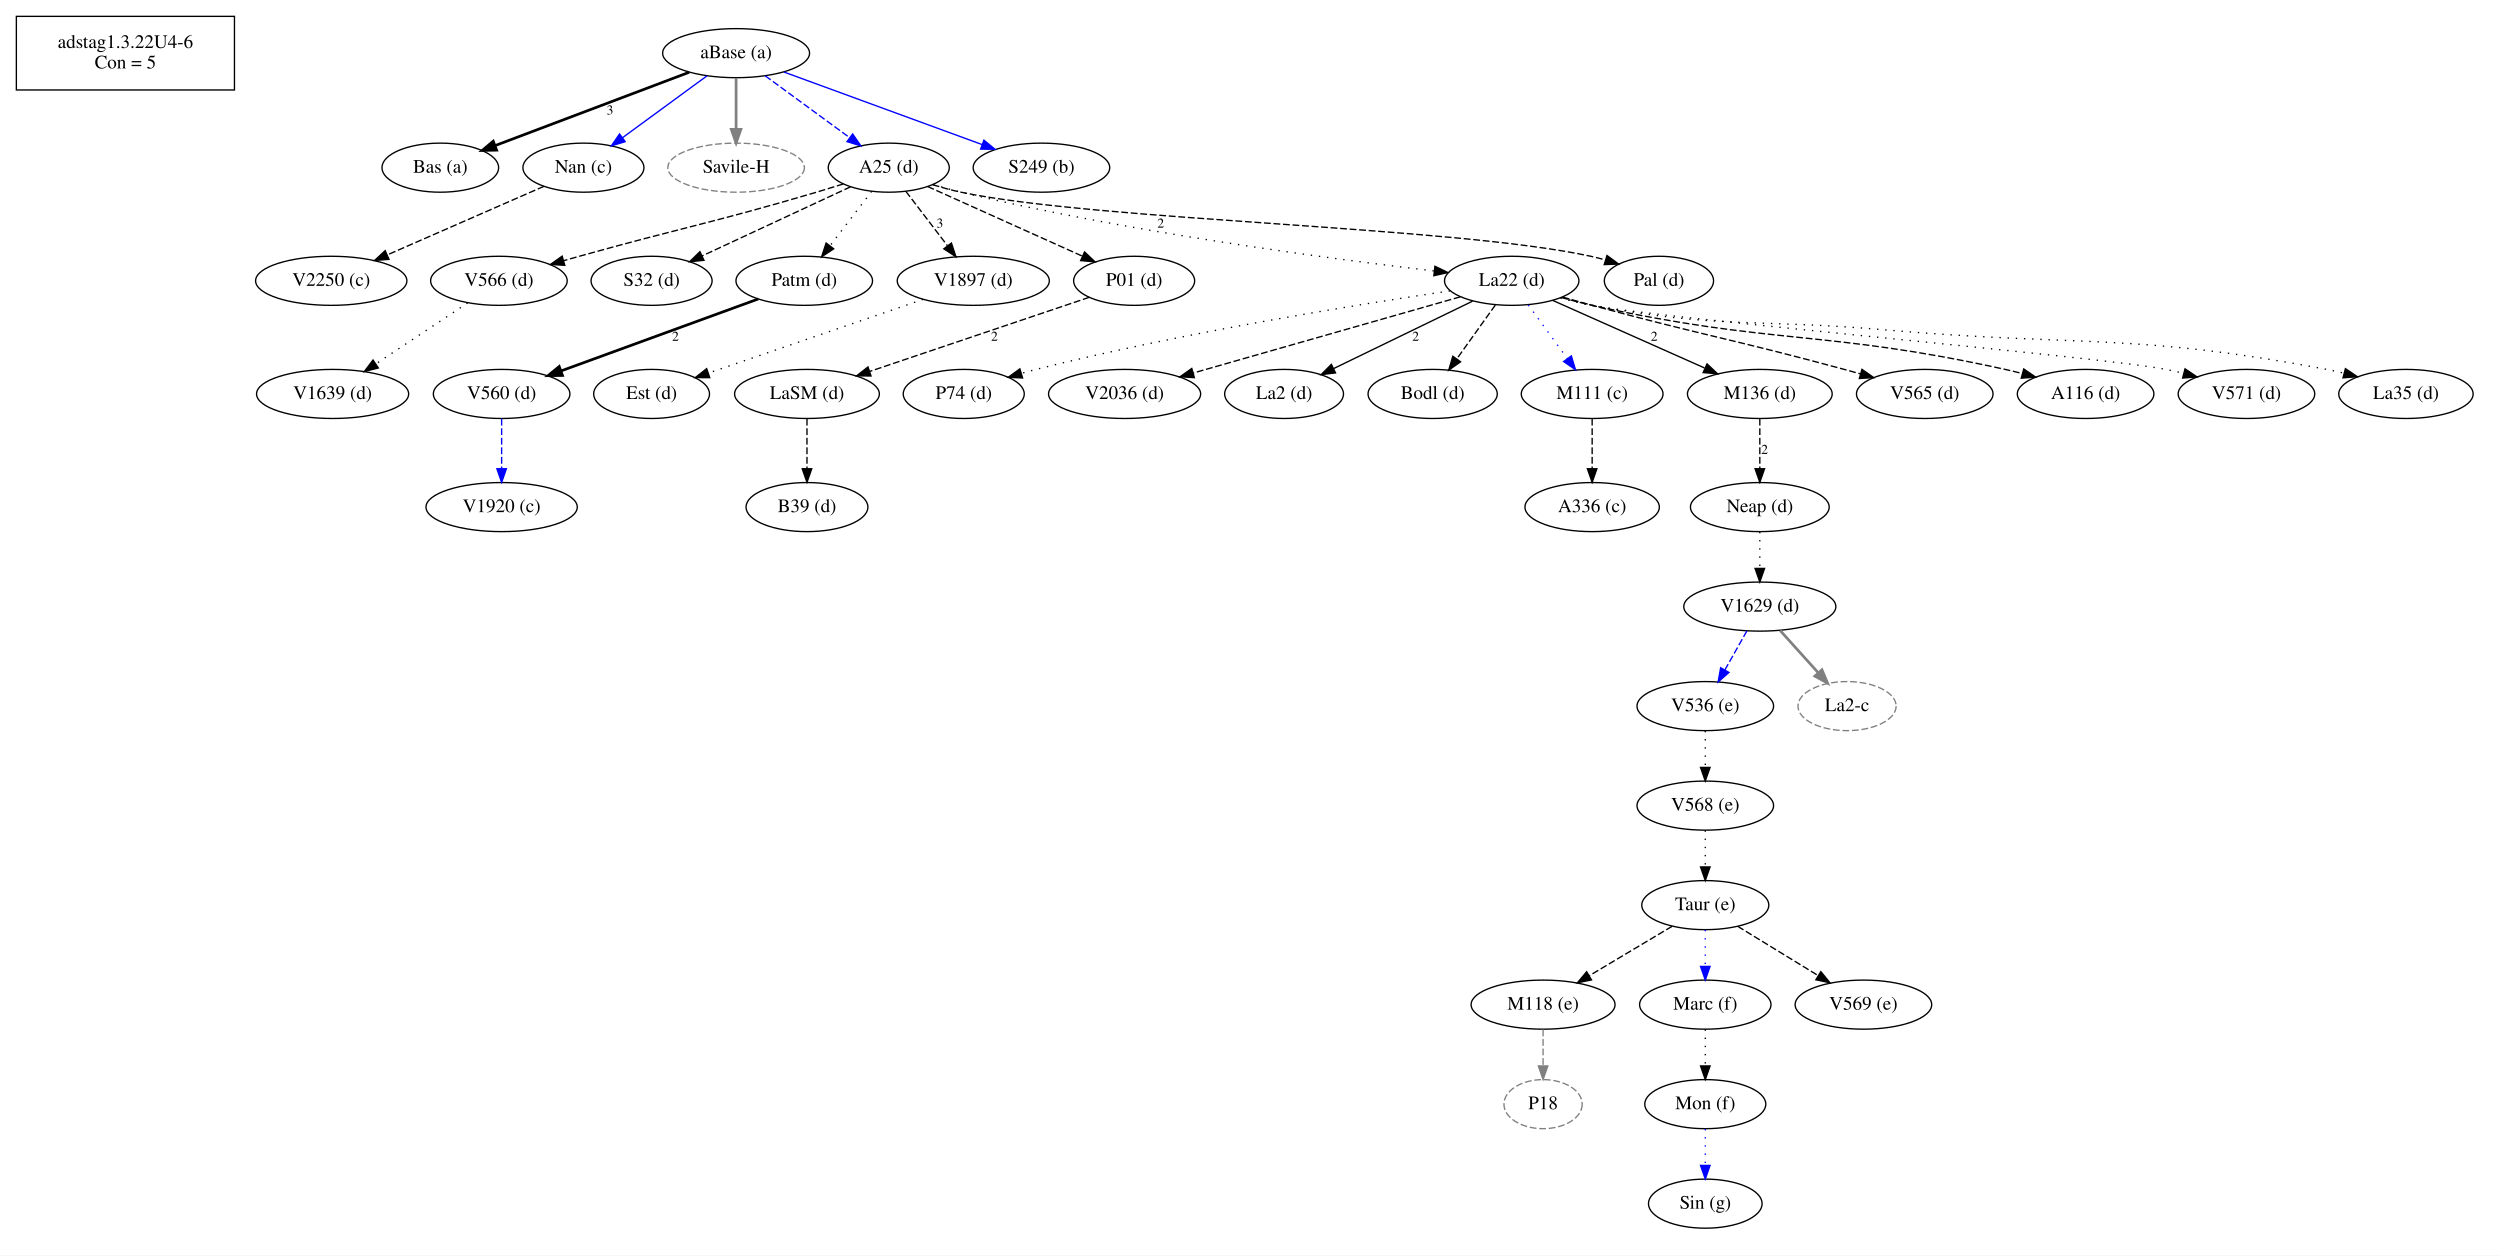
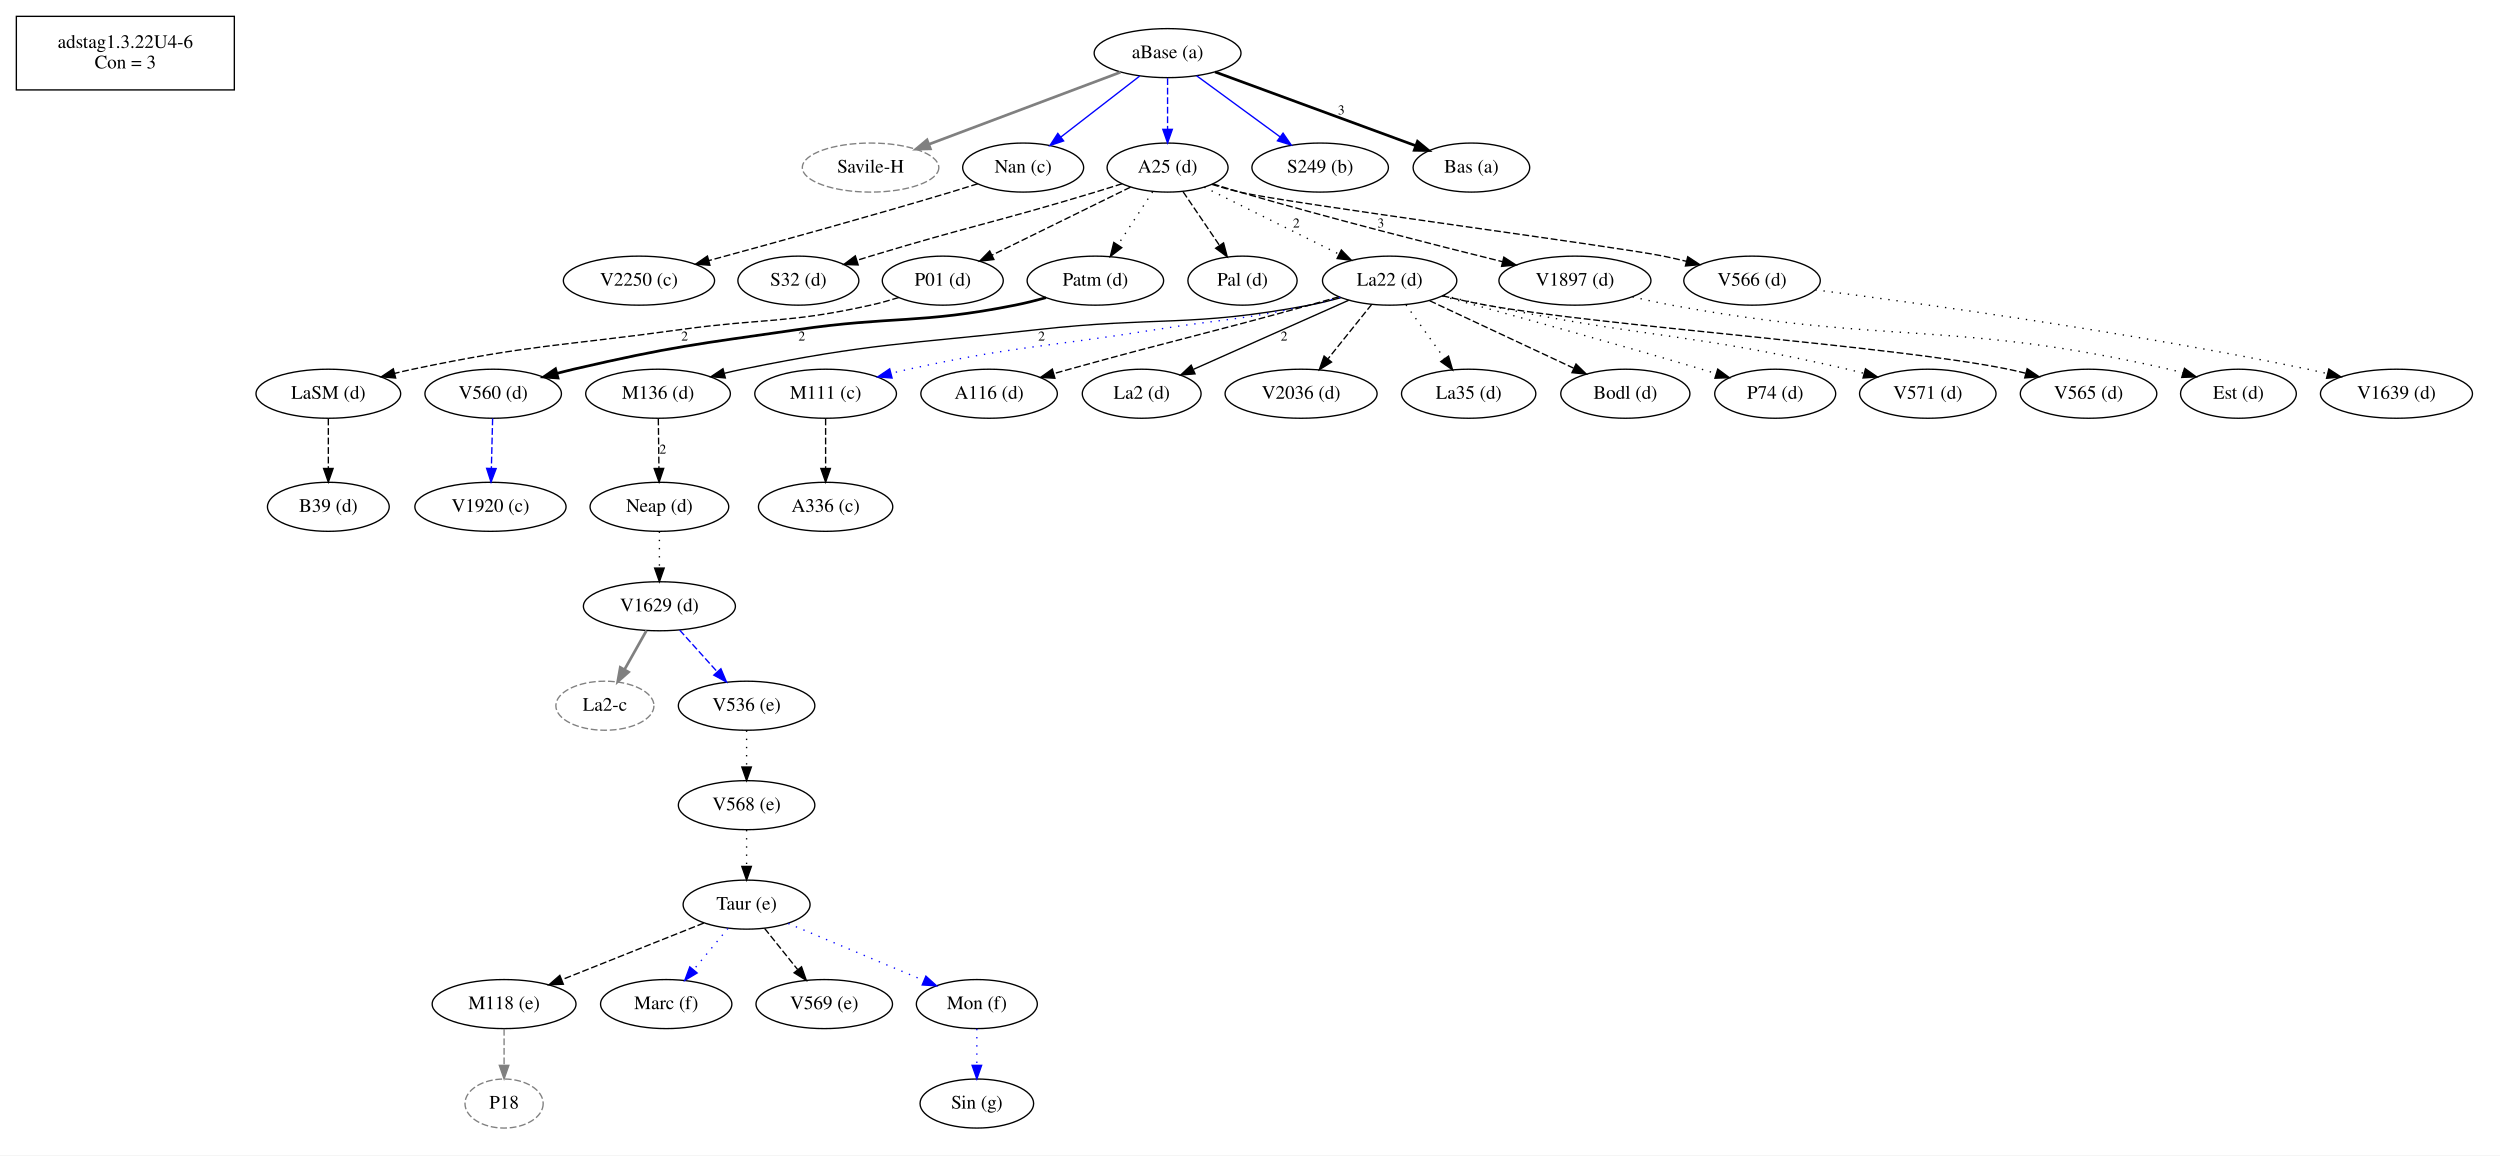
- <svg xmlns="http://www.w3.org/2000/svg" width="1834pt" height="921pt" viewBox="0.00 0.00 1834.00 921.00">
-   <g id="graph0" class="graph" transform="scale(1 1) rotate(0) translate(4 917)">
-     <polygon fill="white" stroke="transparent" points="-4,4 -4,-917 1830,-917 1830,4 -4,4" />
+ <svg xmlns="http://www.w3.org/2000/svg" width="1835pt" height="848pt" viewBox="0.00 0.00 1835.00 848.00">
+   <g id="graph0" class="graph" transform="scale(1 1) rotate(0) translate(4 844)">
+     <polygon fill="white" stroke="transparent" points="-4,4 -4,-844 1831,-844 1831,4 -4,4" />
    <g id="clust1" class="cluster">
-       <polygon fill="none" stroke="black" points="8,-851 8,-905 168,-905 168,-851 8,-851" />
+       <polygon fill="none" stroke="black" points="8,-778 8,-832 168,-832 168,-778 8,-778" />
    </g>
    <g id="clust2" class="cluster">
</g>
    <g id="node1" class="node">
-       <text text-anchor="middle" x="88" y="-881.8" font-family="Times,serif" font-size="14.00">adstag1.3.22U4-6</text>
-       <text text-anchor="middle" x="88" y="-866.8" font-family="Times,serif" font-size="14.00">Con = 5</text>
+       <text text-anchor="middle" x="88" y="-808.8" font-family="Times,serif" font-size="14.00">adstag1.3.22U4-6</text>
+       <text text-anchor="middle" x="88" y="-793.8" font-family="Times,serif" font-size="14.00">Con = 3</text>
    </g>
    <g id="node2" class="node">
-       <ellipse fill="none" stroke="black" cx="1287" cy="-472" rx="55.79" ry="18" />
-       <text text-anchor="middle" x="1287" y="-468.3" font-family="Times,serif" font-size="14.00">V1629 (d)</text>
+       <ellipse fill="none" stroke="black" cx="479" cy="-555" rx="53.09" ry="18" />
+       <text text-anchor="middle" x="479" y="-551.3" font-family="Times,serif" font-size="14.00">M136 (d)</text>
+     </g>
+     <g id="node36" class="node">
+       <ellipse fill="none" stroke="black" cx="480" cy="-472" rx="50.89" ry="18" />
+       <text text-anchor="middle" x="480" y="-468.3" font-family="Times,serif" font-size="14.00">Neap (d)</text>
+     </g>
+     <g id="edge34" class="edge">
+       <path fill="none" stroke="black" stroke-dasharray="5,2" d="M479.21,-536.82C479.34,-526.19 479.51,-512.31 479.66,-500.2" />
+       <polygon fill="black" stroke="black" points="483.16,-500.2 479.79,-490.15 476.16,-500.11 483.16,-500.2" />
+       <text text-anchor="middle" x="482.5" y="-511" font-family="Times,serif" font-size="10.00">2</text>
+     </g>
+     <g id="node3" class="node">
+       <ellipse fill="none" stroke="gray" stroke-dasharray="5,2" cx="635" cy="-721" rx="50.09" ry="18" />
+       <text text-anchor="middle" x="635" y="-717.3" font-family="Times,serif" font-size="14.00">Savile-Η</text>
+     </g>
+     <g id="node4" class="node">
+       <ellipse fill="none" stroke="black" cx="747" cy="-721" rx="44.39" ry="18" />
+       <text text-anchor="middle" x="747" y="-717.3" font-family="Times,serif" font-size="14.00">Nan (c)</text>
+     </g>
+     <g id="node24" class="node">
+       <ellipse fill="none" stroke="black" cx="465" cy="-638" rx="55.49" ry="18" />
+       <text text-anchor="middle" x="465" y="-634.3" font-family="Times,serif" font-size="14.00">V2250 (c)</text>
+     </g>
+     <g id="edge22" class="edge">
+       <path fill="none" stroke="black" stroke-dasharray="5,2" d="M713.7,-709.11C707.18,-707.03 700.39,-704.92 694,-703 633.22,-684.77 562.86,-665.35 516.35,-652.75" />
+       <polygon fill="black" stroke="black" points="517.07,-649.32 506.51,-650.09 515.25,-656.08 517.07,-649.32" />
+     </g>
+     <g id="node5" class="node">
+       <ellipse fill="none" stroke="black" cx="582" cy="-638" rx="44.39" ry="18" />
+       <text text-anchor="middle" x="582" y="-634.3" font-family="Times,serif" font-size="14.00">S32 (d)</text>
+     </g>
+     <g id="node6" class="node">
+       <ellipse fill="none" stroke="gray" stroke-dasharray="5,2" cx="440" cy="-326" rx="36" ry="18" />
+       <text text-anchor="middle" x="440" y="-322.3" font-family="Times,serif" font-size="14.00">La2-c</text>
+     </g>
+     <g id="node7" class="node">
+       <ellipse fill="none" stroke="black" cx="602" cy="-555" rx="51.99" ry="18" />
+       <text text-anchor="middle" x="602" y="-551.3" font-family="Times,serif" font-size="14.00">M111 (c)</text>
+     </g>
+     <g id="node35" class="node">
+       <ellipse fill="none" stroke="black" cx="602" cy="-472" rx="49.29" ry="18" />
+       <text text-anchor="middle" x="602" y="-468.3" font-family="Times,serif" font-size="14.00">A336 (c)</text>
+     </g>
+     <g id="edge33" class="edge">
+       <path fill="none" stroke="black" stroke-dasharray="5,2" d="M602,-536.82C602,-526.19 602,-512.31 602,-500.2" />
+       <polygon fill="black" stroke="black" points="605.5,-500.15 602,-490.15 598.5,-500.15 605.5,-500.15" />
+     </g>
+     <g id="node8" class="node">
+       <ellipse fill="none" stroke="black" cx="688" cy="-638" rx="44.39" ry="18" />
+       <text text-anchor="middle" x="688" y="-634.3" font-family="Times,serif" font-size="14.00">P01 (d)</text>
+     </g>
+     <g id="node17" class="node">
+       <ellipse fill="none" stroke="black" cx="237" cy="-555" rx="53.09" ry="18" />
+       <text text-anchor="middle" x="237" y="-551.3" font-family="Times,serif" font-size="14.00">LaSM (d)</text>
+     </g>
+     <g id="edge16" class="edge">
+       <path fill="none" stroke="black" stroke-dasharray="5,2" d="M655.74,-625.62C648.95,-623.52 641.79,-621.51 635,-620 573.77,-606.36 557.14,-610.59 495,-602 407.77,-589.94 385.17,-591.12 299,-573 294.64,-572.08 290.14,-571.04 285.64,-569.93" />
+       <polygon fill="black" stroke="black" points="286.41,-566.52 275.85,-567.42 284.67,-573.3 286.41,-566.52" />
+       <text text-anchor="middle" x="498.5" y="-594" font-family="Times,serif" font-size="10.00">2</text>
+     </g>
+     <g id="node9" class="node">
+       <ellipse fill="none" stroke="black" cx="800" cy="-638" rx="50.09" ry="18" />
+       <text text-anchor="middle" x="800" y="-634.3" font-family="Times,serif" font-size="14.00">Patm (d)</text>
+     </g>
+     <g id="node18" class="node">
+       <ellipse fill="none" stroke="black" cx="358" cy="-555" rx="50.09" ry="18" />
+       <text text-anchor="middle" x="358" y="-551.3" font-family="Times,serif" font-size="14.00">V560 (d)</text>
+     </g>
+     <g id="edge17" class="edge">
+       <path fill="none" stroke="black" stroke-width="2" d="M763.73,-625.51C756.27,-623.44 748.42,-621.48 741,-620 670.81,-606.04 651.82,-612.24 581,-602 507.74,-591.41 489.11,-589.71 417,-573 412.97,-572.07 408.81,-571.02 404.64,-569.93" />
+       <polygon fill="black" stroke="black" stroke-width="2" points="405.55,-566.55 394.98,-567.3 403.71,-573.3 405.55,-566.55" />
+       <text text-anchor="middle" x="584.5" y="-594" font-family="Times,serif" font-size="10.00">2</text>
+     </g>
+     <g id="node10" class="node">
+       <ellipse fill="none" stroke="gray" stroke-dasharray="5,2" cx="366" cy="-34" rx="28.7" ry="18" />
+       <text text-anchor="middle" x="366" y="-30.3" font-family="Times,serif" font-size="14.00">P18</text>
+     </g>
+     <g id="node11" class="node">
+       <ellipse fill="none" stroke="black" cx="237" cy="-472" rx="44.69" ry="18" />
+       <text text-anchor="middle" x="237" y="-468.3" font-family="Times,serif" font-size="14.00">B39 (d)</text>
+     </g>
+     <g id="node12" class="node">
+       <ellipse fill="none" stroke="black" cx="480" cy="-399" rx="55.79" ry="18" />
+       <text text-anchor="middle" x="480" y="-395.3" font-family="Times,serif" font-size="14.00">V1629 (d)</text>
+     </g>
+     <g id="edge5" class="edge">
+       <path fill="none" stroke="gray" stroke-width="2" d="M470.52,-381.17C465.69,-372.6 459.71,-361.99 454.33,-352.44" />
+       <polygon fill="gray" stroke="gray" stroke-width="2" points="457.37,-350.7 449.41,-343.71 451.27,-354.14 457.37,-350.7" />
+     </g>
+     <g id="node29" class="node">
+       <ellipse fill="none" stroke="black" cx="544" cy="-326" rx="50.09" ry="18" />
+       <text text-anchor="middle" x="544" y="-322.3" font-family="Times,serif" font-size="14.00">V536 (e)</text>
+     </g>
+     <g id="edge27" class="edge">
+       <path fill="none" stroke="blue" stroke-dasharray="5,2" d="M494.84,-381.53C503,-372.48 513.27,-361.09 522.31,-351.06" />
+       <polygon fill="blue" stroke="blue" points="525.14,-353.15 529.24,-343.38 519.94,-348.46 525.14,-353.15" />
+     </g>
+     <g id="node13" class="node">
+       <ellipse fill="none" stroke="black" cx="722" cy="-555" rx="50.09" ry="18" />
+       <text text-anchor="middle" x="722" y="-551.3" font-family="Times,serif" font-size="14.00">A116 (d)</text>
+     </g>
+     <g id="node14" class="node">
+       <ellipse fill="none" stroke="black" cx="366" cy="-107" rx="52.79" ry="18" />
+       <text text-anchor="middle" x="366" y="-103.3" font-family="Times,serif" font-size="14.00">M118 (e)</text>
+     </g>
+     <g id="edge9" class="edge">
+       <path fill="none" stroke="gray" stroke-dasharray="5,2" d="M366,-88.81C366,-80.79 366,-71.05 366,-62.07" />
+       <polygon fill="gray" stroke="gray" points="369.5,-62.03 366,-52.03 362.5,-62.03 369.5,-62.03" />
+     </g>
+     <g id="node15" class="node">
+       <ellipse fill="none" stroke="black" cx="1639" cy="-555" rx="42.49" ry="18" />
+       <text text-anchor="middle" x="1639" y="-551.3" font-family="Times,serif" font-size="14.00">Est (d)</text>
+     </g>
+     <g id="node16" class="node">
+       <ellipse fill="none" stroke="black" cx="908" cy="-638" rx="40.09" ry="18" />
+       <text text-anchor="middle" x="908" y="-634.3" font-family="Times,serif" font-size="14.00">Pal (d)</text>
+     </g>
+     <g id="edge10" class="edge">
+       <path fill="none" stroke="black" stroke-dasharray="5,2" d="M237,-536.82C237,-526.19 237,-512.31 237,-500.2" />
+       <polygon fill="black" stroke="black" points="240.5,-500.15 237,-490.15 233.5,-500.15 240.5,-500.15" />
+     </g>
+     <g id="node19" class="node">
+       <ellipse fill="none" stroke="black" cx="356" cy="-472" rx="55.49" ry="18" />
+       <text text-anchor="middle" x="356" y="-468.3" font-family="Times,serif" font-size="14.00">V1920 (c)</text>
+     </g>
+     <g id="edge18" class="edge">
+       <path fill="none" stroke="blue" stroke-dasharray="5,2" d="M357.58,-536.82C357.31,-526.19 356.97,-512.31 356.67,-500.2" />
+       <polygon fill="blue" stroke="blue" points="360.17,-500.06 356.42,-490.15 353.17,-500.24 360.17,-500.06" />
+     </g>
+     <g id="node20" class="node">
+       <ellipse fill="none" stroke="black" cx="834" cy="-555" rx="43.59" ry="18" />
+       <text text-anchor="middle" x="834" y="-551.3" font-family="Times,serif" font-size="14.00">La2 (d)</text>
    </g>
    <g id="node21" class="node">
-       <ellipse fill="none" stroke="black" cx="1247" cy="-399" rx="50.09" ry="18" />
-       <text text-anchor="middle" x="1247" y="-395.3" font-family="Times,serif" font-size="14.00">V536 (e)</text>
+       <ellipse fill="none" stroke="black" cx="853" cy="-721" rx="44.39" ry="18" />
+       <text text-anchor="middle" x="853" y="-717.3" font-family="Times,serif" font-size="14.00">A25 (d)</text>
+     </g>
+     <g id="edge4" class="edge">
+       <path fill="none" stroke="black" stroke-dasharray="5,2" d="M819.69,-709.13C813.17,-707.06 806.38,-704.93 800,-703 727.02,-680.91 707.98,-678.09 635,-656 631.71,-655 628.31,-653.96 624.9,-652.89" />
+       <polygon fill="black" stroke="black" points="625.9,-649.54 615.31,-649.87 623.79,-656.21 625.9,-649.54" />
+     </g>
+     <g id="edge7" class="edge">
+       <path fill="none" stroke="black" stroke-dasharray="5,2" d="M825.75,-706.62C797.96,-692.98 754.7,-671.74 724.08,-656.71" />
+       <polygon fill="black" stroke="black" points="725.53,-653.53 715.01,-652.26 722.45,-659.81 725.53,-653.53" />
+     </g>
+     <g id="edge8" class="edge">
+       <path fill="none" stroke="black" stroke-dasharray="1,5" d="M842.02,-703.22C834.7,-692.03 824.94,-677.12 816.67,-664.48" />
+       <polygon fill="black" stroke="black" points="819.37,-662.21 810.97,-655.76 813.51,-666.05 819.37,-662.21" />
+     </g>
+     <g id="edge15" class="edge">
+       <path fill="none" stroke="black" stroke-dasharray="5,2" d="M864.4,-703.22C872.12,-691.85 882.45,-676.63 891.12,-663.86" />
+       <polygon fill="black" stroke="black" points="894.08,-665.72 896.81,-655.48 888.29,-661.79 894.08,-665.72" />
+     </g>
+     <g id="node28" class="node">
+       <ellipse fill="none" stroke="black" cx="1016" cy="-638" rx="49.29" ry="18" />
+       <text text-anchor="middle" x="1016" y="-634.3" font-family="Times,serif" font-size="14.00">La22 (d)</text>
+     </g>
+     <g id="edge26" class="edge">
+       <path fill="none" stroke="black" stroke-dasharray="1,5" d="M879.92,-706.62C906.84,-693.24 948.48,-672.55 978.61,-657.58" />
+       <polygon fill="black" stroke="black" points="980.55,-660.52 987.95,-652.94 977.44,-654.25 980.55,-660.52" />
+       <text text-anchor="middle" x="947.5" y="-677" font-family="Times,serif" font-size="10.00">2</text>
+     </g>
+     <g id="node32" class="node">
+       <ellipse fill="none" stroke="black" cx="1152" cy="-638" rx="55.79" ry="18" />
+       <text text-anchor="middle" x="1152" y="-634.3" font-family="Times,serif" font-size="14.00">V1897 (d)</text>
+     </g>
+     <g id="edge30" class="edge">
+       <path fill="none" stroke="black" stroke-dasharray="5,2" d="M886.27,-709.01C892.79,-706.95 899.6,-704.86 906,-703 972.02,-683.84 1048.77,-664.3 1098.76,-651.94" />
+       <polygon fill="black" stroke="black" points="1099.82,-655.28 1108.7,-649.49 1098.15,-648.48 1099.82,-655.28" />
+       <text text-anchor="middle" x="1009.5" y="-677" font-family="Times,serif" font-size="10.00">3</text>
+     </g>
+     <g id="node37" class="node">
+       <ellipse fill="none" stroke="black" cx="1282" cy="-638" rx="50.09" ry="18" />
+       <text text-anchor="middle" x="1282" y="-634.3" font-family="Times,serif" font-size="14.00">V566 (d)</text>
+     </g>
+     <g id="edge35" class="edge">
+       <path fill="none" stroke="black" stroke-dasharray="5,2" d="M885.57,-708.65C892.27,-706.57 899.32,-704.57 906,-703 940.03,-695.03 1182.77,-663.04 1217,-656 1222.43,-654.88 1228.08,-653.6 1233.68,-652.24" />
+       <polygon fill="black" stroke="black" points="1234.81,-655.57 1243.66,-649.75 1233.11,-648.77 1234.81,-655.57" />
+     </g>
+     <g id="node22" class="node">
+       <ellipse fill="none" stroke="black" cx="853" cy="-805" rx="53.89" ry="18" />
+       <text text-anchor="middle" x="853" y="-801.3" font-family="Times,serif" font-size="14.00">aBase (a)</text>
+     </g>
+     <g id="edge2" class="edge">
+       <path fill="none" stroke="gray" stroke-width="2" d="M818.46,-791.01C780.33,-776.67 718.93,-753.57 677.79,-738.1" />
+       <polygon fill="gray" stroke="gray" stroke-width="2" points="678.9,-734.77 668.31,-734.53 676.44,-741.33 678.9,-734.77" />
+     </g>
+     <g id="edge3" class="edge">
+       <path fill="none" stroke="blue" d="M832.56,-788.19C816.08,-775.44 792.73,-757.37 774.58,-743.34" />
+       <polygon fill="blue" stroke="blue" points="776.71,-740.56 766.66,-737.21 772.43,-746.09 776.71,-740.56" />
    </g>
    <g id="edge20" class="edge">
-       <path fill="none" stroke="blue" stroke-dasharray="5,2" d="M1277.52,-454.17C1272.69,-445.6 1266.71,-434.99 1261.33,-425.44" />
-       <polygon fill="blue" stroke="blue" points="1264.37,-423.7 1256.41,-416.71 1258.27,-427.14 1264.37,-423.7" />
-     </g>
-     <g id="node22" class="node">
-       <ellipse fill="none" stroke="gray" stroke-dasharray="5,2" cx="1351" cy="-399" rx="36" ry="18" />
-       <text text-anchor="middle" x="1351" y="-395.3" font-family="Times,serif" font-size="14.00">La2-c</text>
+       <path fill="none" stroke="blue" stroke-dasharray="5,2" d="M853,-786.61C853,-775.77 853,-761.6 853,-749.29" />
+       <polygon fill="blue" stroke="blue" points="856.5,-749.08 853,-739.08 849.5,-749.08 856.5,-749.08" />
+     </g>
+     <g id="node40" class="node">
+       <ellipse fill="none" stroke="black" cx="965" cy="-721" rx="50.09" ry="18" />
+       <text text-anchor="middle" x="965" y="-717.3" font-family="Times,serif" font-size="14.00">S249 (b)</text>
+     </g>
+     <g id="edge38" class="edge">
+       <path fill="none" stroke="blue" d="M874.33,-788.38C891.69,-775.67 916.38,-757.6 935.61,-743.52" />
+       <polygon fill="blue" stroke="blue" points="937.75,-746.29 943.75,-737.56 933.61,-740.64 937.75,-746.29" />
+     </g>
+     <g id="node43" class="node">
+       <ellipse fill="none" stroke="black" cx="1076" cy="-721" rx="42.79" ry="18" />
+       <text text-anchor="middle" x="1076" y="-717.3" font-family="Times,serif" font-size="14.00">Bas (a)</text>
+     </g>
+     <g id="edge41" class="edge">
+       <path fill="none" stroke="black" stroke-width="2" d="M887.84,-791.19C927.73,-776.52 992.99,-752.52 1035.22,-737" />
+       <polygon fill="black" stroke="black" stroke-width="2" points="1036.46,-740.27 1044.64,-733.53 1034.05,-733.7 1036.46,-740.27" />
+       <text text-anchor="middle" x="980.5" y="-760" font-family="Times,serif" font-size="10.00">3</text>
+     </g>
+     <g id="node23" class="node">
+       <ellipse fill="none" stroke="black" cx="544" cy="-253" rx="50.09" ry="18" />
+       <text text-anchor="middle" x="544" y="-249.3" font-family="Times,serif" font-size="14.00">V568 (e)</text>
+     </g>
+     <g id="node27" class="node">
+       <ellipse fill="none" stroke="black" cx="544" cy="-180" rx="46.59" ry="18" />
+       <text text-anchor="middle" x="544" y="-176.3" font-family="Times,serif" font-size="14.00">Taur (e)</text>
+     </g>
+     <g id="edge25" class="edge">
+       <path fill="none" stroke="black" stroke-dasharray="1,5" d="M544,-234.81C544,-226.79 544,-217.05 544,-208.07" />
+       <polygon fill="black" stroke="black" points="547.5,-208.03 544,-198.03 540.5,-208.03 547.5,-208.03" />
+     </g>
+     <g id="node25" class="node">
+       <ellipse fill="none" stroke="black" cx="951" cy="-555" rx="55.79" ry="18" />
+       <text text-anchor="middle" x="951" y="-551.3" font-family="Times,serif" font-size="14.00">V2036 (d)</text>
+     </g>
+     <g id="node26" class="node">
+       <ellipse fill="none" stroke="black" cx="1074" cy="-555" rx="49.29" ry="18" />
+       <text text-anchor="middle" x="1074" y="-551.3" font-family="Times,serif" font-size="14.00">La35 (d)</text>
+     </g>
+     <g id="edge13" class="edge">
+       <path fill="none" stroke="black" stroke-dasharray="5,2" d="M512.59,-166.47C483.64,-154.93 440.46,-137.7 408.45,-124.93" />
+       <polygon fill="black" stroke="black" points="409.49,-121.58 398.91,-121.13 406.9,-128.08 409.49,-121.58" />
+     </g>
+     <g id="node30" class="node">
+       <ellipse fill="none" stroke="black" cx="485" cy="-107" rx="48.19" ry="18" />
+       <text text-anchor="middle" x="485" y="-103.3" font-family="Times,serif" font-size="14.00">Marc (f)</text>
+     </g>
+     <g id="edge28" class="edge">
+       <path fill="none" stroke="blue" stroke-dasharray="1,5" d="M530.32,-162.53C522.87,-153.57 513.51,-142.31 505.24,-132.36" />
+       <polygon fill="blue" stroke="blue" points="507.69,-129.83 498.61,-124.38 502.31,-134.31 507.69,-129.83" />
+     </g>
+     <g id="node34" class="node">
+       <ellipse fill="none" stroke="black" cx="601" cy="-107" rx="50.09" ry="18" />
+       <text text-anchor="middle" x="601" y="-103.3" font-family="Times,serif" font-size="14.00">V569 (e)</text>
+     </g>
+     <g id="edge32" class="edge">
+       <path fill="none" stroke="black" stroke-dasharray="5,2" d="M557.22,-162.53C564.41,-153.57 573.45,-142.31 581.45,-132.36" />
+       <polygon fill="black" stroke="black" points="584.32,-134.37 587.85,-124.38 578.86,-129.98 584.32,-134.37" />
+     </g>
+     <g id="node41" class="node">
+       <ellipse fill="none" stroke="black" cx="713" cy="-107" rx="44.39" ry="18" />
+       <text text-anchor="middle" x="713" y="-103.3" font-family="Times,serif" font-size="14.00">Mon (f)</text>
+     </g>
+     <g id="edge39" class="edge">
+       <path fill="none" stroke="blue" stroke-dasharray="1,5" d="M574.6,-166.14C602.5,-154.42 643.84,-137.05 674.08,-124.35" />
+       <polygon fill="blue" stroke="blue" points="675.61,-127.51 683.47,-120.4 672.9,-121.05 675.61,-127.51" />
+     </g>
+     <g id="edge1" class="edge">
+       <path fill="none" stroke="black" d="M980.07,-625.47C972.51,-623.38 964.54,-621.41 957,-620 869.28,-603.57 845.69,-611.94 757,-602 660.74,-591.21 635.92,-592.29 541,-573 536.64,-572.11 532.13,-571.09 527.63,-569.99" />
+       <polygon fill="black" stroke="black" points="528.39,-566.58 517.83,-567.51 526.66,-573.36 528.39,-566.58" />
+       <text text-anchor="middle" x="760.5" y="-594" font-family="Times,serif" font-size="10.00">2</text>
+     </g>
+     <g id="edge6" class="edge">
+       <path fill="none" stroke="blue" stroke-dasharray="1,5" d="M979.67,-625.78C972.22,-623.69 964.39,-621.65 957,-620 907.36,-608.94 894.22,-610.02 844,-602 763.55,-589.15 742.59,-590.41 663,-573 658.83,-572.09 654.52,-571.06 650.22,-569.98" />
+       <polygon fill="blue" stroke="blue" points="650.79,-566.51 640.23,-567.37 649.02,-573.28 650.79,-566.51" />
+     </g>
+     <g id="edge12" class="edge">
+       <path fill="none" stroke="black" stroke-dasharray="5,2" d="M978.58,-626.1C971.42,-624.05 963.98,-621.94 957,-620 878.99,-598.35 859.01,-594.65 781,-573 777.24,-571.96 773.34,-570.86 769.43,-569.75" />
+       <polygon fill="black" stroke="black" points="770.31,-566.37 759.74,-566.99 768.4,-573.1 770.31,-566.37" />
+     </g>
+     <g id="edge19" class="edge">
+       <path fill="none" stroke="black" d="M985.95,-623.62C954.79,-609.76 906.01,-588.05 872.15,-572.98" />
+       <polygon fill="black" stroke="black" points="873.16,-569.6 862.6,-568.73 870.31,-575.99 873.16,-569.6" />
+       <text text-anchor="middle" x="938.5" y="-594" font-family="Times,serif" font-size="10.00">2</text>
+     </g>
+     <g id="edge23" class="edge">
+       <path fill="none" stroke="black" stroke-dasharray="5,2" d="M1002.85,-620.61C993.66,-609.16 981.22,-593.66 970.83,-580.72" />
+       <polygon fill="black" stroke="black" points="973.35,-578.25 964.36,-572.65 967.89,-582.64 973.35,-578.25" />
+     </g>
+     <g id="edge24" class="edge">
+       <path fill="none" stroke="black" stroke-dasharray="1,5" d="M1028.02,-620.22C1036.16,-608.85 1047.06,-593.63 1056.2,-580.86" />
+       <polygon fill="black" stroke="black" points="1059.22,-582.65 1062.2,-572.48 1053.53,-578.58 1059.22,-582.65" />
+     </g>
+     <g id="node31" class="node">
+       <ellipse fill="none" stroke="black" cx="1189" cy="-555" rx="47.39" ry="18" />
+       <text text-anchor="middle" x="1189" y="-551.3" font-family="Times,serif" font-size="14.00">Bodl (d)</text>
+     </g>
+     <g id="edge29" class="edge">
+       <path fill="none" stroke="black" stroke-dasharray="5,2" d="M1045.35,-623.26C1074.44,-609.64 1119.14,-588.71 1150.95,-573.82" />
+       <polygon fill="black" stroke="black" points="1152.8,-576.81 1160.37,-569.4 1149.83,-570.47 1152.8,-576.81" />
+     </g>
+     <g id="node38" class="node">
+       <ellipse fill="none" stroke="black" cx="1299" cy="-555" rx="44.39" ry="18" />
+       <text text-anchor="middle" x="1299" y="-551.3" font-family="Times,serif" font-size="14.00">P74 (d)</text>
+     </g>
+     <g id="edge36" class="edge">
+       <path fill="none" stroke="black" stroke-dasharray="1,5" d="M1054.6,-626.62C1100.21,-614.27 1178.32,-592.81 1245,-573 1248.5,-571.96 1252.13,-570.86 1255.77,-569.75" />
+       <polygon fill="black" stroke="black" points="1256.83,-573.08 1265.35,-566.78 1254.76,-566.39 1256.83,-573.08" />
+     </g>
+     <g id="node39" class="node">
+       <ellipse fill="none" stroke="black" cx="1411" cy="-555" rx="50.09" ry="18" />
+       <text text-anchor="middle" x="1411" y="-551.3" font-family="Times,serif" font-size="14.00">V571 (d)</text>
+     </g>
+     <g id="edge37" class="edge">
+       <path fill="none" stroke="black" stroke-dasharray="1,5" d="M1055.71,-627.05C1065.88,-624.62 1076.82,-622.12 1087,-620 1204.1,-595.62 1235.48,-600.04 1352,-573 1356.03,-572.06 1360.19,-571.02 1364.36,-569.93" />
+       <polygon fill="black" stroke="black" points="1365.29,-573.3 1374.02,-567.3 1363.45,-566.55 1365.29,-573.3" />
+     </g>
+     <g id="node42" class="node">
+       <ellipse fill="none" stroke="black" cx="1529" cy="-555" rx="50.09" ry="18" />
+       <text text-anchor="middle" x="1529" y="-551.3" font-family="Times,serif" font-size="14.00">V565 (d)</text>
+     </g>
+     <g id="edge40" class="edge">
+       <path fill="none" stroke="black" stroke-dasharray="5,2" d="M1054.89,-626.85C1065.28,-624.37 1076.52,-621.89 1087,-620 1171.39,-604.77 1385.98,-590.15 1470,-573 1474.17,-572.15 1478.48,-571.15 1482.77,-570.07" />
+       <polygon fill="black" stroke="black" points="1483.95,-573.38 1492.72,-567.43 1482.15,-566.61 1483.95,-573.38" />
    </g>
    <g id="edge21" class="edge">
-       <path fill="none" stroke="gray" stroke-width="2" d="M1301.84,-454.53C1310.2,-445.26 1320.77,-433.53 1329.97,-423.33" />
-       <polygon fill="gray" stroke="gray" stroke-width="2" points="1332.58,-425.66 1336.68,-415.89 1327.38,-420.97 1332.58,-425.66" />
-     </g>
-     <g id="node3" class="node">
-       <ellipse fill="none" stroke="black" cx="1247" cy="-253" rx="46.59" ry="18" />
-       <text text-anchor="middle" x="1247" y="-249.3" font-family="Times,serif" font-size="14.00">Taur (e)</text>
-     </g>
-     <g id="node14" class="node">
-       <ellipse fill="none" stroke="black" cx="1128" cy="-180" rx="52.79" ry="18" />
-       <text text-anchor="middle" x="1128" y="-176.3" font-family="Times,serif" font-size="14.00">M118 (e)</text>
-     </g>
-     <g id="edge13" class="edge">
-       <path fill="none" stroke="black" stroke-dasharray="5,2" d="M1222.63,-237.46C1205.14,-227.02 1181.33,-212.82 1161.98,-201.27" />
-       <polygon fill="black" stroke="black" points="1163.54,-198.13 1153.16,-196.01 1159.95,-204.14 1163.54,-198.13" />
-     </g>
-     <g id="node25" class="node">
-       <ellipse fill="none" stroke="black" cx="1247" cy="-180" rx="48.19" ry="18" />
-       <text text-anchor="middle" x="1247" y="-176.3" font-family="Times,serif" font-size="14.00">Marc (f)</text>
-     </g>
-     <g id="edge24" class="edge">
-       <path fill="none" stroke="blue" stroke-dasharray="1,5" d="M1247,-234.81C1247,-226.79 1247,-217.05 1247,-208.07" />
-       <polygon fill="blue" stroke="blue" points="1250.5,-208.03 1247,-198.03 1243.5,-208.03 1250.5,-208.03" />
-     </g>
-     <g id="node29" class="node">
-       <ellipse fill="none" stroke="black" cx="1363" cy="-180" rx="50.09" ry="18" />
-       <text text-anchor="middle" x="1363" y="-176.3" font-family="Times,serif" font-size="14.00">V569 (e)</text>
-     </g>
-     <g id="edge28" class="edge">
-       <path fill="none" stroke="black" stroke-dasharray="5,2" d="M1270.75,-237.46C1287.81,-227.02 1311.01,-212.82 1329.88,-201.27" />
-       <polygon fill="black" stroke="black" points="1331.78,-204.21 1338.48,-196.01 1328.12,-198.24 1331.78,-204.21" />
-     </g>
-     <g id="node4" class="node">
-       <ellipse fill="none" stroke="black" cx="362" cy="-711" rx="50.09" ry="18" />
-       <text text-anchor="middle" x="362" y="-707.3" font-family="Times,serif" font-size="14.00">V566 (d)</text>
-     </g>
-     <g id="node6" class="node">
-       <ellipse fill="none" stroke="black" cx="240" cy="-628" rx="55.79" ry="18" />
-       <text text-anchor="middle" x="240" y="-624.3" font-family="Times,serif" font-size="14.00">V1639 (d)</text>
-     </g>
-     <g id="edge5" class="edge">
-       <path fill="none" stroke="black" stroke-dasharray="1,5" d="M339.05,-694.76C320,-682.12 292.71,-664 271.6,-649.98" />
-       <polygon fill="black" stroke="black" points="273.53,-647.06 263.26,-644.44 269.65,-652.89 273.53,-647.06" />
-     </g>
-     <g id="node5" class="node">
-       <ellipse fill="none" stroke="black" cx="1247" cy="-326" rx="50.09" ry="18" />
-       <text text-anchor="middle" x="1247" y="-322.3" font-family="Times,serif" font-size="14.00">V568 (e)</text>
-     </g>
-     <g id="edge2" class="edge">
-       <path fill="none" stroke="black" stroke-dasharray="1,5" d="M1247,-307.81C1247,-299.79 1247,-290.05 1247,-281.07" />
-       <polygon fill="black" stroke="black" points="1250.5,-281.03 1247,-271.03 1243.5,-281.03 1250.5,-281.03" />
-     </g>
-     <g id="node7" class="node">
-       <ellipse fill="none" stroke="black" cx="703" cy="-628" rx="44.39" ry="18" />
-       <text text-anchor="middle" x="703" y="-624.3" font-family="Times,serif" font-size="14.00">P74 (d)</text>
-     </g>
-     <g id="node8" class="node">
-       <ellipse fill="none" stroke="black" cx="1287" cy="-545" rx="50.89" ry="18" />
-       <text text-anchor="middle" x="1287" y="-541.3" font-family="Times,serif" font-size="14.00">Neap (d)</text>
-     </g>
-     <g id="edge1" class="edge">
-       <path fill="none" stroke="black" stroke-dasharray="1,5" d="M1287,-526.81C1287,-518.79 1287,-509.05 1287,-500.07" />
-       <polygon fill="black" stroke="black" points="1290.5,-500.03 1287,-490.03 1283.5,-500.03 1290.5,-500.03" />
-     </g>
-     <g id="node9" class="node">
-       <ellipse fill="none" stroke="black" cx="1247" cy="-107" rx="44.39" ry="18" />
-       <text text-anchor="middle" x="1247" y="-103.3" font-family="Times,serif" font-size="14.00">Mon (f)</text>
-     </g>
-     <g id="node23" class="node">
-       <ellipse fill="none" stroke="black" cx="1247" cy="-34" rx="41.69" ry="18" />
-       <text text-anchor="middle" x="1247" y="-30.3" font-family="Times,serif" font-size="14.00">Sin (g)</text>
-     </g>
-     <g id="edge22" class="edge">
-       <path fill="none" stroke="blue" stroke-dasharray="1,5" d="M1247,-88.81C1247,-80.79 1247,-71.05 1247,-62.07" />
-       <polygon fill="blue" stroke="blue" points="1250.5,-62.03 1247,-52.03 1243.5,-62.03 1250.5,-62.03" />
-     </g>
-     <g id="node10" class="node">
-       <ellipse fill="none" stroke="black" cx="474" cy="-711" rx="44.39" ry="18" />
-       <text text-anchor="middle" x="474" y="-707.3" font-family="Times,serif" font-size="14.00">S32 (d)</text>
-     </g>
-     <g id="node11" class="node">
-       <ellipse fill="none" stroke="black" cx="319" cy="-794" rx="42.79" ry="18" />
-       <text text-anchor="middle" x="319" y="-790.3" font-family="Times,serif" font-size="14.00">Bas (a)</text>
-     </g>
-     <g id="node12" class="node">
-       <ellipse fill="none" stroke="black" cx="588" cy="-545" rx="44.69" ry="18" />
-       <text text-anchor="middle" x="588" y="-541.3" font-family="Times,serif" font-size="14.00">B39 (d)</text>
-     </g>
-     <g id="node13" class="node">
-       <ellipse fill="none" stroke="black" cx="364" cy="-545" rx="55.49" ry="18" />
-       <text text-anchor="middle" x="364" y="-541.3" font-family="Times,serif" font-size="14.00">V1920 (c)</text>
-     </g>
-     <g id="node15" class="node">
-       <ellipse fill="none" stroke="gray" stroke-dasharray="5,2" cx="1128" cy="-107" rx="28.7" ry="18" />
-       <text text-anchor="middle" x="1128" y="-103.3" font-family="Times,serif" font-size="14.00">P18</text>
+       <path fill="none" stroke="black" stroke-dasharray="1,5" d="M544,-307.81C544,-299.79 544,-290.05 544,-281.07" />
+       <polygon fill="black" stroke="black" points="547.5,-281.03 544,-271.03 540.5,-281.03 547.5,-281.03" />
    </g>
    <g id="edge14" class="edge">
-       <path fill="none" stroke="gray" stroke-dasharray="5,2" d="M1128,-161.81C1128,-153.79 1128,-144.05 1128,-135.07" />
-       <polygon fill="gray" stroke="gray" points="1131.5,-135.03 1128,-125.03 1124.5,-135.03 1131.5,-135.03" />
-     </g>
-     <g id="node16" class="node">
-       <ellipse fill="none" stroke="black" cx="821" cy="-628" rx="55.79" ry="18" />
-       <text text-anchor="middle" x="821" y="-624.3" font-family="Times,serif" font-size="14.00">V2036 (d)</text>
-     </g>
-     <g id="node17" class="node">
-       <ellipse fill="none" stroke="black" cx="588" cy="-628" rx="53.09" ry="18" />
-       <text text-anchor="middle" x="588" y="-624.3" font-family="Times,serif" font-size="14.00">LaSM (d)</text>
+       <path fill="none" stroke="black" stroke-dasharray="1,5" d="M1194.27,-626.1C1203.68,-623.89 1213.65,-621.72 1223,-620 1383.87,-590.47 1428.56,-609.48 1588,-573 1591.38,-572.23 1594.85,-571.32 1598.31,-570.34" />
+       <polygon fill="black" stroke="black" points="1599.43,-573.65 1607.99,-567.4 1597.4,-566.96 1599.43,-573.65" />
+     </g>
+     <g id="node33" class="node">
+       <ellipse fill="none" stroke="black" cx="713" cy="-34" rx="41.69" ry="18" />
+       <text text-anchor="middle" x="713" y="-30.3" font-family="Times,serif" font-size="14.00">Sin (g)</text>
    </g>
    <g id="edge11" class="edge">
-       <path fill="none" stroke="black" stroke-dasharray="5,2" d="M588,-609.82C588,-599.19 588,-585.31 588,-573.2" />
-       <polygon fill="black" stroke="black" points="591.5,-573.15 588,-563.15 584.5,-573.15 591.5,-573.15" />
-     </g>
-     <g id="node18" class="node">
-       <ellipse fill="none" stroke="black" cx="474" cy="-628" rx="42.49" ry="18" />
-       <text text-anchor="middle" x="474" y="-624.3" font-family="Times,serif" font-size="14.00">Est (d)</text>
-     </g>
-     <g id="node19" class="node">
-       <ellipse fill="none" stroke="black" cx="364" cy="-628" rx="50.09" ry="18" />
-       <text text-anchor="middle" x="364" y="-624.3" font-family="Times,serif" font-size="14.00">V560 (d)</text>
-     </g>
-     <g id="edge12" class="edge">
-       <path fill="none" stroke="blue" stroke-dasharray="5,2" d="M364,-609.82C364,-599.19 364,-585.31 364,-573.2" />
-       <polygon fill="blue" stroke="blue" points="367.5,-573.15 364,-563.15 360.5,-573.15 367.5,-573.15" />
-     </g>
-     <g id="node20" class="node">
-       <ellipse fill="none" stroke="black" cx="938" cy="-628" rx="43.59" ry="18" />
-       <text text-anchor="middle" x="938" y="-624.3" font-family="Times,serif" font-size="14.00">La2 (d)</text>
-     </g>
-     <g id="edge4" class="edge">
-       <path fill="none" stroke="black" stroke-dasharray="1,5" d="M1247,-380.81C1247,-372.79 1247,-363.05 1247,-354.07" />
-       <polygon fill="black" stroke="black" points="1250.5,-354.03 1247,-344.03 1243.5,-354.03 1250.5,-354.03" />
-     </g>
-     <g id="node24" class="node">
-       <ellipse fill="none" stroke="black" cx="1047" cy="-628" rx="47.39" ry="18" />
-       <text text-anchor="middle" x="1047" y="-624.3" font-family="Times,serif" font-size="14.00">Bodl (d)</text>
-     </g>
-     <g id="edge8" class="edge">
-       <path fill="none" stroke="black" stroke-dasharray="1,5" d="M1247,-161.81C1247,-153.79 1247,-144.05 1247,-135.07" />
-       <polygon fill="black" stroke="black" points="1250.5,-135.03 1247,-125.03 1243.5,-135.03 1250.5,-135.03" />
-     </g>
-     <g id="node26" class="node">
-       <ellipse fill="none" stroke="black" cx="1164" cy="-628" rx="51.99" ry="18" />
-       <text text-anchor="middle" x="1164" y="-624.3" font-family="Times,serif" font-size="14.00">M111 (c)</text>
-     </g>
-     <g id="node37" class="node">
-       <ellipse fill="none" stroke="black" cx="1164" cy="-545" rx="49.29" ry="18" />
-       <text text-anchor="middle" x="1164" y="-541.3" font-family="Times,serif" font-size="14.00">A336 (c)</text>
-     </g>
-     <g id="edge36" class="edge">
-       <path fill="none" stroke="black" stroke-dasharray="5,2" d="M1164,-609.82C1164,-599.19 1164,-585.31 1164,-573.2" />
-       <polygon fill="black" stroke="black" points="1167.5,-573.15 1164,-563.15 1160.5,-573.15 1167.5,-573.15" />
-     </g>
-     <g id="node27" class="node">
-       <ellipse fill="none" stroke="black" cx="424" cy="-794" rx="44.39" ry="18" />
-       <text text-anchor="middle" x="424" y="-790.3" font-family="Times,serif" font-size="14.00">Nan (c)</text>
-     </g>
-     <g id="node31" class="node">
-       <ellipse fill="none" stroke="black" cx="239" cy="-711" rx="55.49" ry="18" />
-       <text text-anchor="middle" x="239" y="-707.3" font-family="Times,serif" font-size="14.00">V2250 (c)</text>
-     </g>
-     <g id="edge30" class="edge">
-       <path fill="none" stroke="black" stroke-dasharray="5,2" d="M395.09,-780.34C364.25,-766.84 315.14,-745.34 280.24,-730.06" />
-       <polygon fill="black" stroke="black" points="281.37,-726.73 270.8,-725.92 278.56,-733.14 281.37,-726.73" />
-     </g>
-     <g id="node28" class="node">
-       <ellipse fill="none" stroke="gray" stroke-dasharray="5,2" cx="536" cy="-794" rx="50.09" ry="18" />
-       <text text-anchor="middle" x="536" y="-790.3" font-family="Times,serif" font-size="14.00">Savile-Η</text>
-     </g>
-     <g id="node30" class="node">
-       <ellipse fill="none" stroke="black" cx="1287" cy="-628" rx="53.09" ry="18" />
-       <text text-anchor="middle" x="1287" y="-624.3" font-family="Times,serif" font-size="14.00">M136 (d)</text>
-     </g>
-     <g id="edge7" class="edge">
-       <path fill="none" stroke="black" stroke-dasharray="5,2" d="M1287,-609.82C1287,-599.19 1287,-585.31 1287,-573.2" />
-       <polygon fill="black" stroke="black" points="1290.5,-573.15 1287,-563.15 1283.5,-573.15 1290.5,-573.15" />
-       <text text-anchor="middle" x="1290.5" y="-584" font-family="Times,serif" font-size="10.00">2</text>
-     </g>
-     <g id="node32" class="node">
-       <ellipse fill="none" stroke="black" cx="1408" cy="-628" rx="50.09" ry="18" />
-       <text text-anchor="middle" x="1408" y="-624.3" font-family="Times,serif" font-size="14.00">V565 (d)</text>
-     </g>
-     <g id="node33" class="node">
-       <ellipse fill="none" stroke="black" cx="586" cy="-711" rx="50.09" ry="18" />
-       <text text-anchor="middle" x="586" y="-707.3" font-family="Times,serif" font-size="14.00">Patm (d)</text>
-     </g>
-     <g id="edge18" class="edge">
-       <path fill="none" stroke="black" stroke-width="2" d="M552.28,-697.7C513.57,-683.57 449.97,-660.37 407.54,-644.89" />
-       <polygon fill="black" stroke="black" stroke-width="2" points="408.63,-641.56 398.03,-641.42 406.23,-648.13 408.63,-641.56" />
-       <text text-anchor="middle" x="491.5" y="-667" font-family="Times,serif" font-size="10.00">2</text>
-     </g>
-     <g id="node34" class="node">
-       <ellipse fill="none" stroke="black" cx="710" cy="-711" rx="55.79" ry="18" />
-       <text text-anchor="middle" x="710" y="-707.3" font-family="Times,serif" font-size="14.00">V1897 (d)</text>
-     </g>
-     <g id="edge17" class="edge">
-       <path fill="none" stroke="black" stroke-dasharray="1,5" d="M673.12,-697.34C630.46,-682.7 560.37,-658.64 515.74,-643.33" />
-       <polygon fill="black" stroke="black" points="516.67,-639.94 506.07,-640.01 514.4,-646.57 516.67,-639.94" />
-     </g>
-     <g id="node35" class="node">
-       <ellipse fill="none" stroke="black" cx="1526" cy="-628" rx="50.09" ry="18" />
-       <text text-anchor="middle" x="1526" y="-624.3" font-family="Times,serif" font-size="14.00">A116 (d)</text>
-     </g>
-     <g id="node36" class="node">
-       <ellipse fill="none" stroke="black" cx="828" cy="-711" rx="44.39" ry="18" />
-       <text text-anchor="middle" x="828" y="-707.3" font-family="Times,serif" font-size="14.00">P01 (d)</text>
-     </g>
-     <g id="edge16" class="edge">
-       <path fill="none" stroke="black" stroke-dasharray="5,2" d="M795.13,-698.91C753.42,-684.83 681.24,-660.47 634.06,-644.54" />
-       <polygon fill="black" stroke="black" points="634.98,-641.16 624.39,-641.28 632.75,-647.8 634.98,-641.16" />
-       <text text-anchor="middle" x="725.5" y="-667" font-family="Times,serif" font-size="10.00">2</text>
-     </g>
-     <g id="node38" class="node">
-       <ellipse fill="none" stroke="black" cx="536" cy="-878" rx="53.89" ry="18" />
-       <text text-anchor="middle" x="536" y="-874.3" font-family="Times,serif" font-size="14.00">aBase (a)</text>
-     </g>
-     <g id="edge10" class="edge">
-       <path fill="none" stroke="black" stroke-width="2" d="M501.62,-864.01C462.89,-849.37 400.04,-825.62 359.11,-810.16" />
-       <polygon fill="black" stroke="black" stroke-width="2" points="360.31,-806.87 349.71,-806.61 357.83,-813.42 360.31,-806.87" />
-       <text text-anchor="middle" x="443.5" y="-833" font-family="Times,serif" font-size="10.00">3</text>
-     </g>
-     <g id="edge26" class="edge">
-       <path fill="none" stroke="blue" d="M514.67,-861.38C497.09,-848.51 471.99,-830.14 452.66,-815.98" />
-       <polygon fill="blue" stroke="blue" points="454.63,-813.09 444.49,-810.01 450.5,-818.74 454.63,-813.09" />
-     </g>
-     <g id="edge27" class="edge">
-       <path fill="none" stroke="gray" stroke-width="2" d="M536,-859.61C536,-848.77 536,-834.6 536,-822.29" />
-       <polygon fill="gray" stroke="gray" stroke-width="2" points="539.5,-822.08 536,-812.08 532.5,-822.08 539.5,-822.08" />
-     </g>
-     <g id="node41" class="node">
-       <ellipse fill="none" stroke="black" cx="648" cy="-794" rx="44.39" ry="18" />
-       <text text-anchor="middle" x="648" y="-790.3" font-family="Times,serif" font-size="14.00">A25 (d)</text>
-     </g>
-     <g id="edge39" class="edge">
-       <path fill="none" stroke="blue" stroke-dasharray="5,2" d="M557.33,-861.38C574.91,-848.51 600.01,-830.14 619.34,-815.98" />
-       <polygon fill="blue" stroke="blue" points="621.5,-818.74 627.51,-810.01 617.37,-813.09 621.5,-818.74" />
-     </g>
-     <g id="node42" class="node">
-       <ellipse fill="none" stroke="black" cx="760" cy="-794" rx="50.09" ry="18" />
-       <text text-anchor="middle" x="760" y="-790.3" font-family="Times,serif" font-size="14.00">S249 (b)</text>
-     </g>
-     <g id="edge40" class="edge">
-       <path fill="none" stroke="blue" d="M571,-864.19C610.27,-849.81 674.02,-826.48 716.47,-810.94" />
-       <polygon fill="blue" stroke="blue" points="717.79,-814.18 725.98,-807.45 715.39,-807.61 717.79,-814.18" />
-     </g>
-     <g id="node39" class="node">
-       <ellipse fill="none" stroke="black" cx="1644" cy="-628" rx="50.09" ry="18" />
-       <text text-anchor="middle" x="1644" y="-624.3" font-family="Times,serif" font-size="14.00">V571 (d)</text>
-     </g>
-     <g id="node40" class="node">
-       <ellipse fill="none" stroke="black" cx="1105" cy="-711" rx="49.29" ry="18" />
-       <text text-anchor="middle" x="1105" y="-707.3" font-family="Times,serif" font-size="14.00">La22 (d)</text>
-     </g>
-     <g id="edge6" class="edge">
-       <path fill="none" stroke="black" stroke-dasharray="1,5" d="M1059.7,-703.6C992.75,-693.72 863.7,-673.03 756,-646 752.57,-645.14 749.04,-644.18 745.5,-643.16" />
-       <polygon fill="black" stroke="black" points="746.19,-639.71 735.61,-640.19 744.18,-646.42 746.19,-639.71" />
-     </g>
-     <g id="edge15" class="edge">
-       <path fill="none" stroke="black" stroke-dasharray="5,2" d="M1067.29,-699.24C1016.9,-684.87 927.47,-659.37 871.36,-643.36" />
-       <polygon fill="black" stroke="black" points="872.2,-639.96 861.63,-640.59 870.28,-646.7 872.2,-639.96" />
-     </g>
-     <g id="edge19" class="edge">
-       <path fill="none" stroke="black" d="M1076.29,-696.08C1048.06,-682.38 1004.88,-661.44 974.29,-646.6" />
-       <polygon fill="black" stroke="black" points="975.75,-643.42 965.23,-642.21 972.7,-649.72 975.75,-643.42" />
-       <text text-anchor="middle" x="1034.5" y="-667" font-family="Times,serif" font-size="10.00">2</text>
-     </g>
-     <g id="edge23" class="edge">
-       <path fill="none" stroke="black" stroke-dasharray="5,2" d="M1092.98,-693.22C1084.84,-681.85 1073.94,-666.63 1064.8,-653.86" />
-       <polygon fill="black" stroke="black" points="1067.47,-651.58 1058.8,-645.48 1061.78,-655.65 1067.47,-651.58" />
-     </g>
-     <g id="edge25" class="edge">
-       <path fill="none" stroke="blue" stroke-dasharray="1,5" d="M1117.22,-693.22C1125.45,-681.92 1136.45,-666.83 1145.71,-654.11" />
-       <polygon fill="blue" stroke="blue" points="1148.73,-655.91 1151.79,-645.76 1143.07,-651.78 1148.73,-655.91" />
-     </g>
-     <g id="edge29" class="edge">
-       <path fill="none" stroke="black" d="M1135.05,-696.62C1165.47,-683.09 1212.7,-662.07 1246.42,-647.06" />
-       <polygon fill="black" stroke="black" points="1248.27,-650.07 1255.99,-642.8 1245.43,-643.67 1248.27,-650.07" />
-       <text text-anchor="middle" x="1209.5" y="-667" font-family="Times,serif" font-size="10.00">2</text>
+       <path fill="none" stroke="black" stroke-dasharray="1,5" d="M480,-453.81C480,-445.79 480,-436.05 480,-427.07" />
+       <polygon fill="black" stroke="black" points="483.5,-427.03 480,-417.03 476.5,-427.03 483.5,-427.03" />
+     </g>
+     <g id="node44" class="node">
+       <ellipse fill="none" stroke="black" cx="1755" cy="-555" rx="55.79" ry="18" />
+       <text text-anchor="middle" x="1755" y="-551.3" font-family="Times,serif" font-size="14.00">V1639 (d)</text>
+     </g>
+     <g id="edge42" class="edge">
+       <path fill="none" stroke="black" stroke-dasharray="1,5" d="M1328.47,-631.25C1404.48,-621.51 1559.98,-600.13 1690,-573 1694.68,-572.02 1699.52,-570.92 1704.36,-569.77" />
+       <polygon fill="black" stroke="black" points="1705.36,-573.13 1714.23,-567.33 1703.68,-566.33 1705.36,-573.13" />
    </g>
    <g id="edge31" class="edge">
-       <path fill="none" stroke="black" stroke-dasharray="5,2" d="M1142.4,-699.03C1149.56,-696.98 1157,-694.9 1164,-693 1245.88,-670.81 1267.12,-668.19 1349,-646 1352.83,-644.96 1356.79,-643.87 1360.76,-642.76" />
-       <polygon fill="black" stroke="black" points="1361.93,-646.06 1370.6,-639.97 1360.02,-639.33 1361.93,-646.06" />
-     </g>
-     <g id="edge34" class="edge">
-       <path fill="none" stroke="black" stroke-dasharray="5,2" d="M1141.32,-698.75C1148.78,-696.67 1156.61,-694.63 1164,-693 1297.07,-663.63 1333.93,-675.37 1467,-646 1471.1,-645.1 1475.33,-644.07 1479.56,-642.97" />
-       <polygon fill="black" stroke="black" points="1480.62,-646.32 1489.36,-640.34 1478.79,-639.56 1480.62,-646.32" />
-     </g>
-     <g id="edge37" class="edge">
-       <path fill="none" stroke="black" stroke-dasharray="1,5" d="M1140.96,-698.59C1148.51,-696.49 1156.47,-694.49 1164,-693 1210.17,-683.84 1538.83,-655.16 1585,-646 1589.18,-645.17 1593.48,-644.19 1597.78,-643.12" />
-       <polygon fill="black" stroke="black" points="1598.95,-646.43 1607.73,-640.49 1597.17,-639.66 1598.95,-646.43" />
-     </g>
-     <g id="node44" class="node">
-       <ellipse fill="none" stroke="black" cx="1761" cy="-628" rx="49.29" ry="18" />
-       <text text-anchor="middle" x="1761" y="-624.3" font-family="Times,serif" font-size="14.00">La35 (d)</text>
-     </g>
-     <g id="edge42" class="edge">
-       <path fill="none" stroke="black" stroke-dasharray="1,5" d="M1140.61,-698.52C1148.26,-696.4 1156.35,-694.41 1164,-693 1258.31,-675.64 1283.47,-683.27 1379,-675 1523.04,-662.52 1560.95,-672.91 1703,-646 1707.12,-645.22 1711.36,-644.27 1715.59,-643.22" />
-       <polygon fill="black" stroke="black" points="1716.61,-646.57 1725.38,-640.63 1714.81,-639.81 1716.61,-646.57" />
-     </g>
-     <g id="edge3" class="edge">
-       <path fill="none" stroke="black" stroke-dasharray="5,2" d="M614.71,-782.06C608.19,-779.99 601.39,-777.89 595,-776 518.17,-753.32 498.16,-750.53 421,-729 417.24,-727.95 413.34,-726.85 409.43,-725.74" />
-       <polygon fill="black" stroke="black" points="410.32,-722.36 399.74,-722.98 408.4,-729.09 410.32,-722.36" />
-     </g>
-     <g id="edge9" class="edge">
-       <path fill="none" stroke="black" stroke-dasharray="5,2" d="M620.04,-779.99C590.49,-766.23 543.73,-744.46 511.1,-729.27" />
-       <polygon fill="black" stroke="black" points="512.43,-726.03 501.89,-724.98 509.48,-732.38 512.43,-726.03" />
-     </g>
-     <g id="edge32" class="edge">
-       <path fill="none" stroke="black" stroke-dasharray="1,5" d="M635.45,-776.61C626.69,-765.16 614.83,-749.66 604.92,-736.72" />
-       <polygon fill="black" stroke="black" points="607.6,-734.46 598.74,-728.65 602.04,-738.71 607.6,-734.46" />
-     </g>
-     <g id="edge33" class="edge">
-       <path fill="none" stroke="black" stroke-dasharray="5,2" d="M660.55,-776.61C669.31,-765.16 681.17,-749.66 691.08,-736.72" />
-       <polygon fill="black" stroke="black" points="693.96,-738.71 697.26,-728.65 688.4,-734.46 693.96,-738.71" />
-       <text text-anchor="middle" x="685.5" y="-750" font-family="Times,serif" font-size="10.00">3</text>
-     </g>
-     <g id="edge35" class="edge">
-       <path fill="none" stroke="black" stroke-dasharray="5,2" d="M676.52,-780.17C707.24,-766.34 756.26,-744.28 790.18,-729.02" />
-       <polygon fill="black" stroke="black" points="791.63,-732.2 799.31,-724.91 788.76,-725.82 791.63,-732.2" />
-     </g>
-     <g id="edge38" class="edge">
-       <path fill="none" stroke="black" stroke-dasharray="1,5" d="M680.57,-781.69C687.28,-779.6 694.33,-777.59 701,-776 823.15,-746.92 969.28,-727.48 1048.01,-718.23" />
-       <polygon fill="black" stroke="black" points="1048.67,-721.68 1058.2,-717.05 1047.86,-714.73 1048.67,-721.68" />
-       <text text-anchor="middle" x="847.5" y="-750" font-family="Times,serif" font-size="10.00">2</text>
-     </g>
-     <g id="node43" class="node">
-       <ellipse fill="none" stroke="black" cx="1213" cy="-711" rx="40.09" ry="18" />
-       <text text-anchor="middle" x="1213" y="-707.3" font-family="Times,serif" font-size="14.00">Pal (d)</text>
-     </g>
-     <g id="edge41" class="edge">
-       <path fill="none" stroke="black" stroke-dasharray="5,2" d="M680.23,-781.48C687.02,-779.39 694.19,-777.42 701,-776 802.02,-754.9 1062.17,-750.97 1163,-729 1166.46,-728.25 1170.02,-727.33 1173.57,-726.32" />
-       <polygon fill="black" stroke="black" points="1174.91,-729.57 1183.44,-723.28 1172.85,-722.88 1174.91,-729.57" />
+       <path fill="none" stroke="blue" stroke-dasharray="1,5" d="M713,-88.81C713,-80.79 713,-71.05 713,-62.07" />
+       <polygon fill="blue" stroke="blue" points="716.5,-62.03 713,-52.03 709.5,-62.03 716.5,-62.03" />
    </g>
  </g>
</svg>
